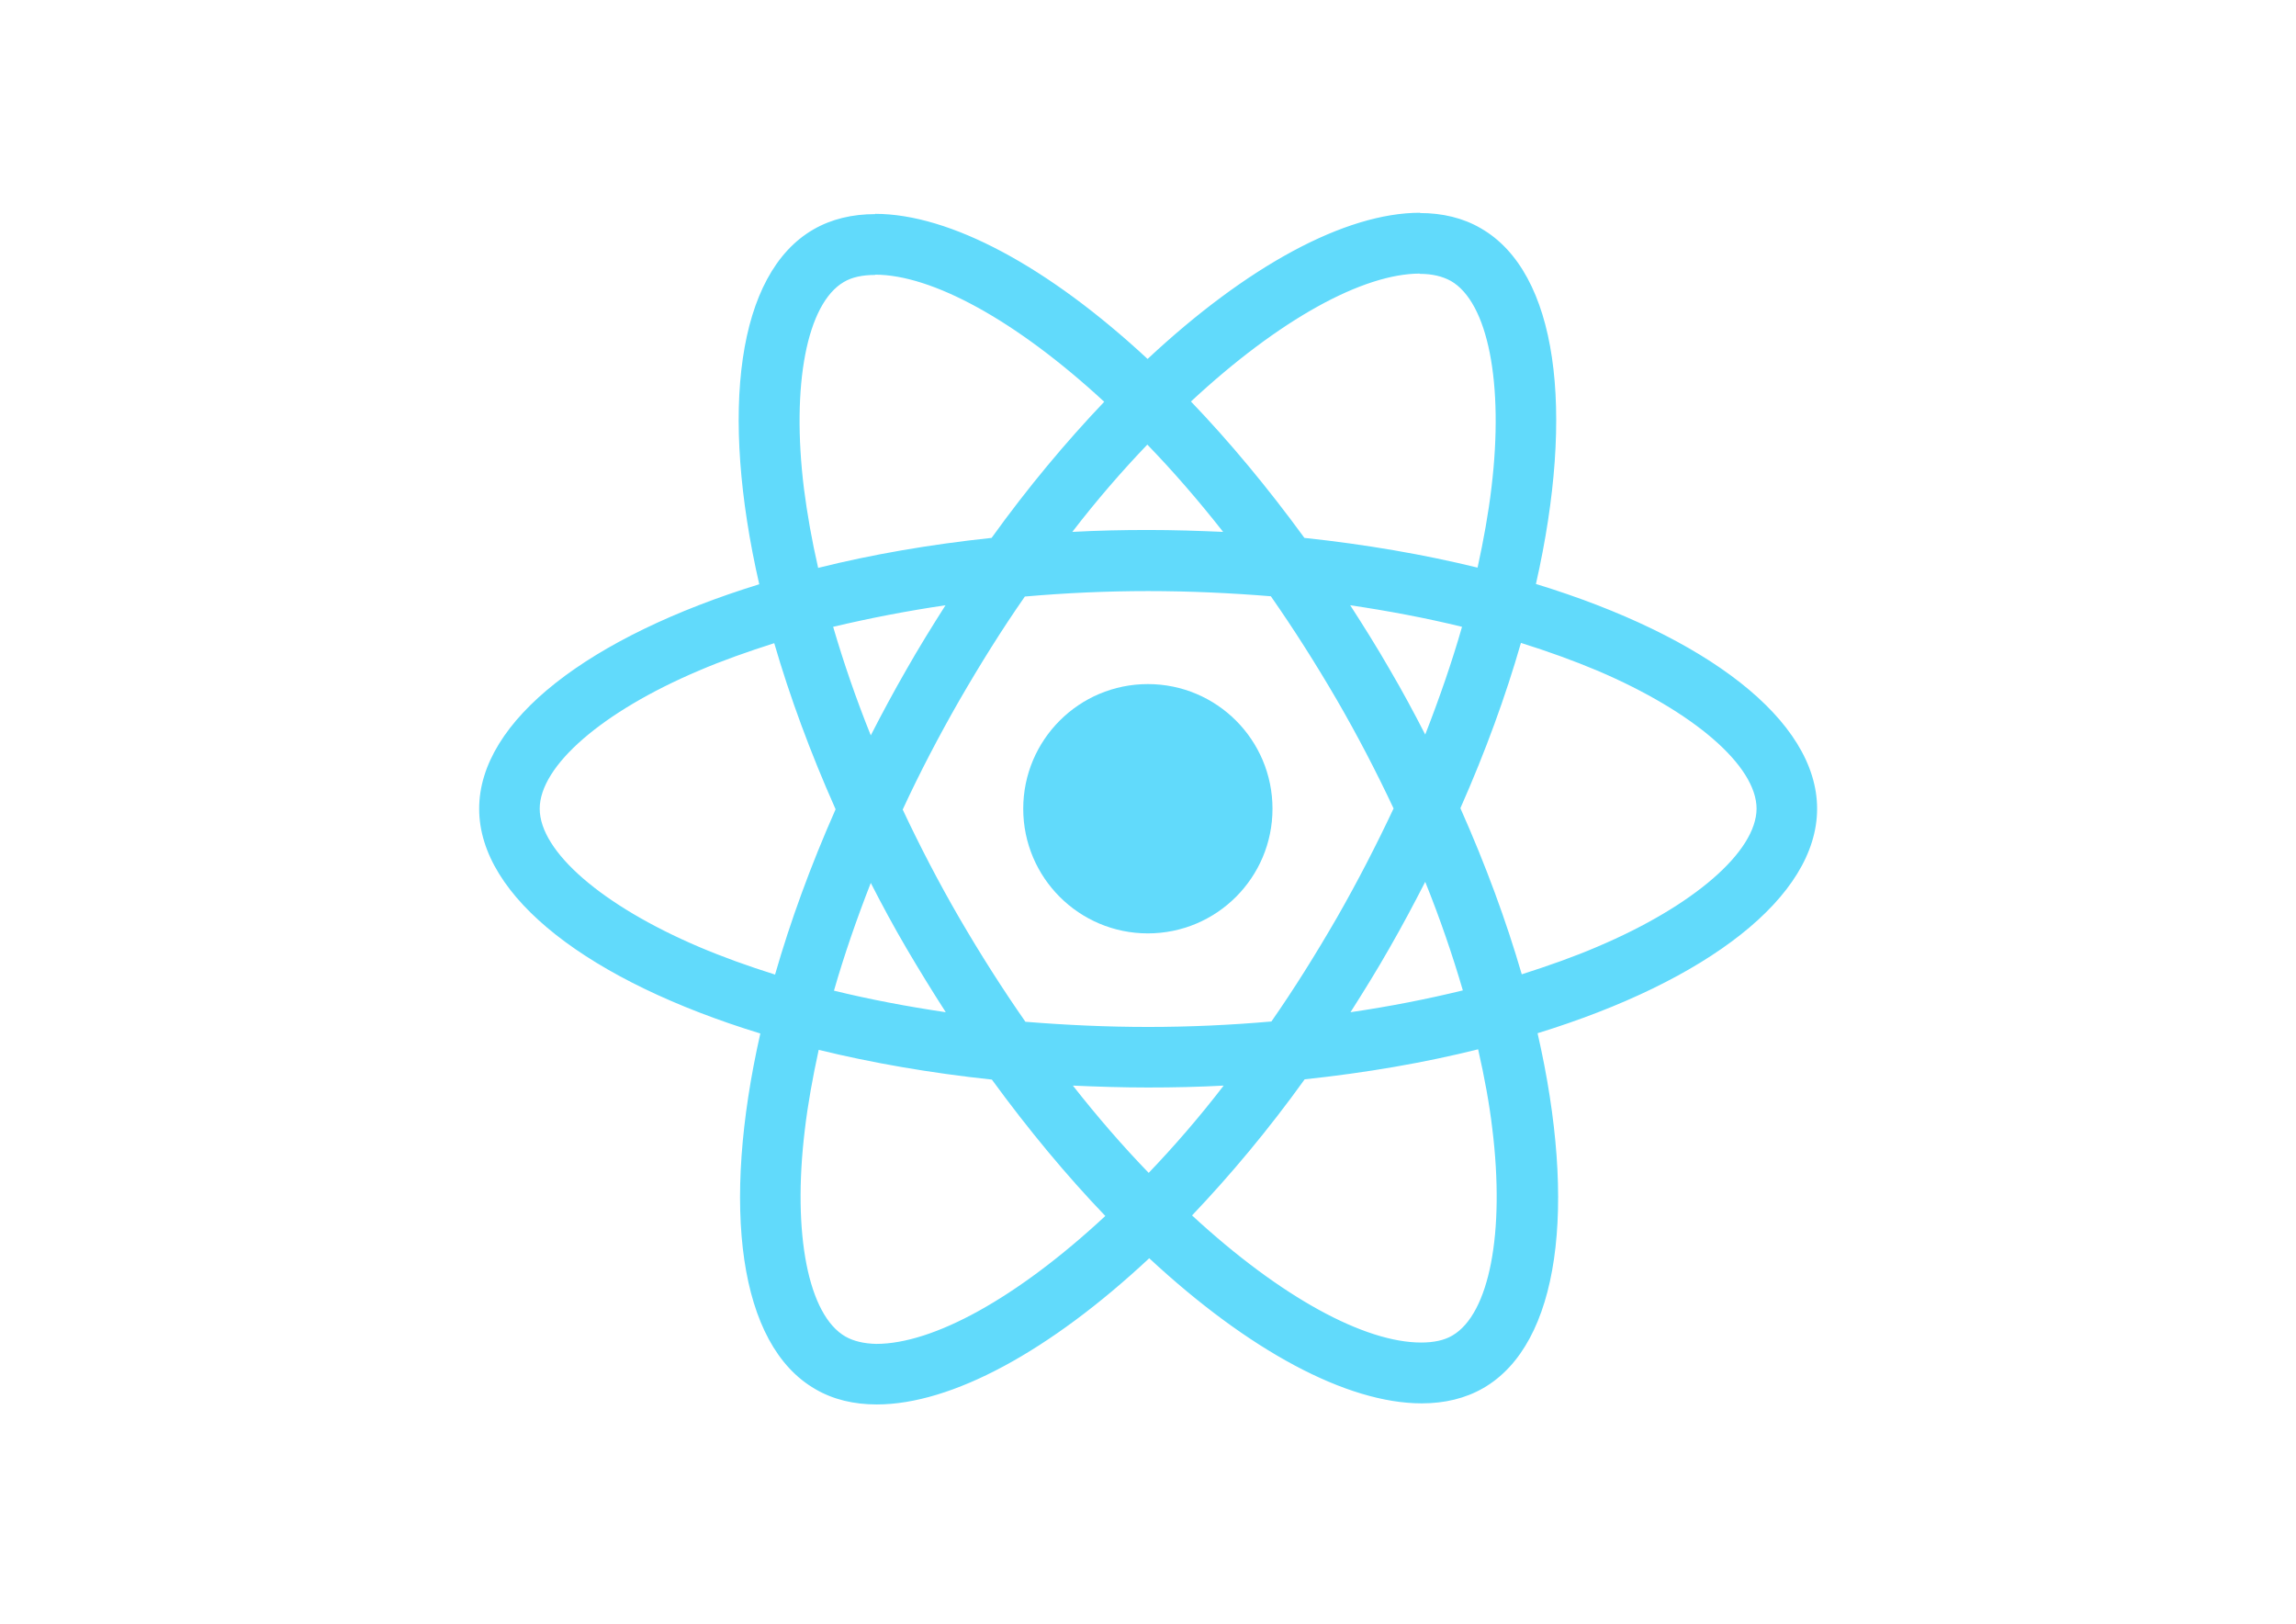
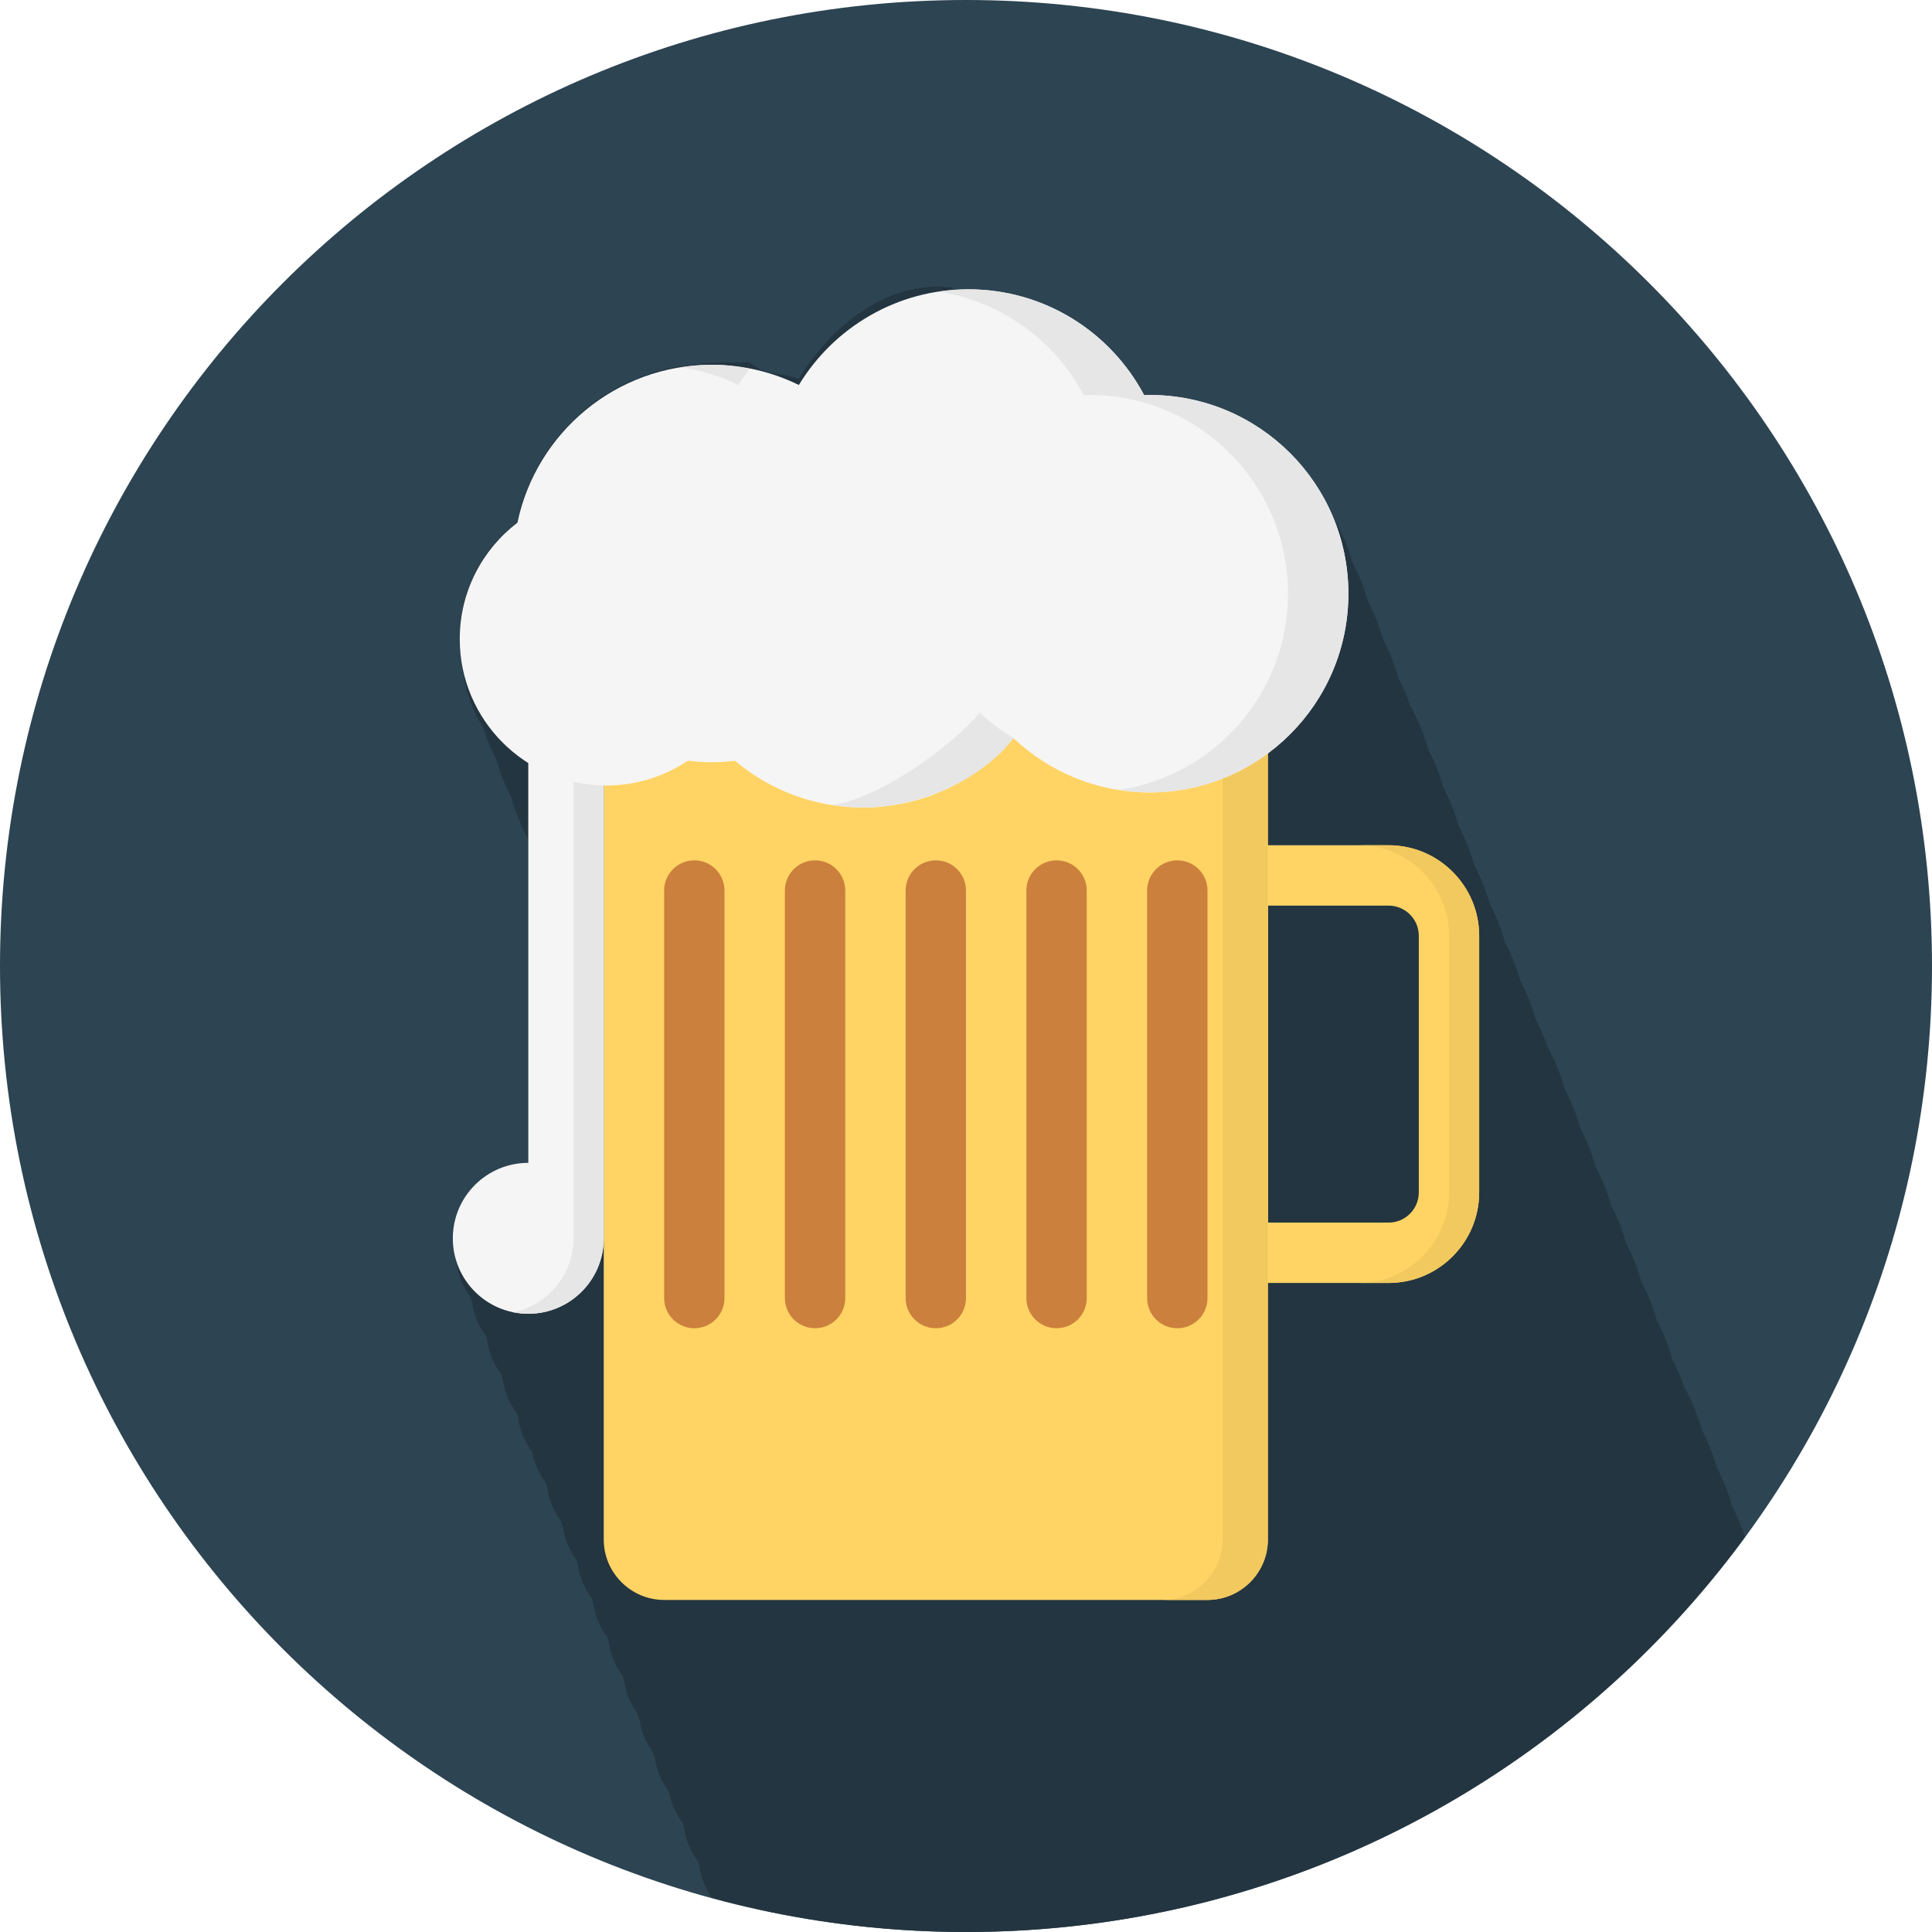
- <svg xmlns="http://www.w3.org/2000/svg" viewBox="0 0 841.9 595.3">
-   <g fill="#61DAFB">
-     <path d="M666.3 296.5c0-32.5-40.7-63.3-103.1-82.4 14.4-63.6 8-114.2-20.2-130.4-6.5-3.8-14.1-5.6-22.4-5.6v22.3c4.6 0 8.3.9 11.4 2.6 13.6 7.8 19.5 37.5 14.9 75.7-1.1 9.4-2.9 19.3-5.1 29.4-19.6-4.8-41-8.5-63.5-10.9-13.5-18.5-27.5-35.3-41.6-50 32.6-30.3 63.2-46.9 84-46.9V78c-27.5 0-63.5 19.6-99.9 53.6-36.4-33.8-72.4-53.2-99.9-53.2v22.3c20.7 0 51.4 16.5 84 46.6-14 14.7-28 31.4-41.3 49.9-22.6 2.4-44 6.1-63.6 11-2.3-10-4-19.7-5.2-29-4.7-38.2 1.1-67.9 14.6-75.8 3-1.8 6.9-2.6 11.5-2.6V78.5c-8.4 0-16 1.8-22.6 5.6-28.1 16.2-34.4 66.7-19.9 130.1-62.2 19.2-102.7 49.9-102.7 82.3 0 32.5 40.7 63.3 103.1 82.4-14.4 63.6-8 114.2 20.2 130.4 6.5 3.8 14.1 5.6 22.5 5.6 27.5 0 63.5-19.6 99.9-53.6 36.4 33.8 72.4 53.2 99.9 53.2 8.4 0 16-1.8 22.6-5.6 28.1-16.2 34.4-66.7 19.9-130.1 62-19.1 102.5-49.9 102.5-82.3zm-130.2-66.7c-3.7 12.9-8.3 26.2-13.5 39.5-4.1-8-8.4-16-13.1-24-4.6-8-9.5-15.8-14.4-23.4 14.2 2.1 27.9 4.7 41 7.9zm-45.8 106.5c-7.8 13.5-15.8 26.3-24.1 38.2-14.9 1.3-30 2-45.2 2-15.1 0-30.2-.7-45-1.9-8.3-11.9-16.4-24.6-24.2-38-7.6-13.1-14.5-26.4-20.8-39.8 6.2-13.4 13.2-26.8 20.7-39.9 7.8-13.5 15.8-26.3 24.1-38.2 14.9-1.3 30-2 45.2-2 15.1 0 30.2.7 45 1.9 8.3 11.9 16.4 24.6 24.2 38 7.6 13.1 14.5 26.4 20.8 39.8-6.3 13.4-13.2 26.8-20.7 39.9zm32.3-13c5.4 13.4 10 26.8 13.8 39.8-13.1 3.2-26.9 5.9-41.2 8 4.9-7.7 9.8-15.6 14.4-23.7 4.6-8 8.9-16.1 13-24.1zM421.2 430c-9.3-9.6-18.6-20.3-27.8-32 9 .4 18.2.7 27.5.7 9.4 0 18.7-.2 27.8-.7-9 11.7-18.3 22.4-27.5 32zm-74.4-58.9c-14.2-2.1-27.9-4.7-41-7.9 3.7-12.9 8.3-26.2 13.5-39.5 4.1 8 8.4 16 13.1 24 4.7 8 9.5 15.8 14.4 23.4zM420.7 163c9.3 9.6 18.6 20.3 27.8 32-9-.4-18.2-.7-27.5-.7-9.4 0-18.7.2-27.8.7 9-11.7 18.3-22.4 27.5-32zm-74 58.9c-4.9 7.7-9.8 15.6-14.4 23.7-4.6 8-8.9 16-13 24-5.4-13.4-10-26.8-13.8-39.8 13.1-3.1 26.9-5.8 41.2-7.9zm-90.5 125.2c-35.4-15.1-58.3-34.9-58.3-50.6 0-15.7 22.9-35.6 58.3-50.6 8.6-3.7 18-7 27.7-10.1 5.7 19.6 13.2 40 22.5 60.9-9.2 20.8-16.6 41.1-22.2 60.6-9.9-3.1-19.3-6.5-28-10.2zM310 490c-13.6-7.8-19.5-37.5-14.9-75.7 1.1-9.4 2.9-19.3 5.1-29.4 19.6 4.8 41 8.5 63.5 10.9 13.5 18.5 27.5 35.3 41.6 50-32.6 30.3-63.2 46.9-84 46.9-4.5-.1-8.3-1-11.3-2.7zm237.2-76.2c4.7 38.2-1.1 67.9-14.6 75.8-3 1.8-6.9 2.6-11.5 2.6-20.7 0-51.4-16.5-84-46.6 14-14.7 28-31.4 41.3-49.9 22.6-2.4 44-6.1 63.6-11 2.3 10.1 4.1 19.8 5.2 29.1zm38.5-66.7c-8.6 3.7-18 7-27.7 10.1-5.7-19.6-13.2-40-22.5-60.9 9.2-20.8 16.6-41.1 22.2-60.6 9.9 3.1 19.3 6.5 28.1 10.2 35.4 15.1 58.3 34.9 58.3 50.6-.1 15.7-23 35.6-58.4 50.6zM320.8 78.4z" />
-     <circle cx="420.9" cy="296.5" r="45.7" />
-     <path d="M520.5 78.1z" />
+ <svg xmlns="http://www.w3.org/2000/svg" version="1.1" id="Layer_1" x="0px" y="0px" viewBox="0 0 512 512" style="enable-background:new 0 0 512 512;" xml:space="preserve">
+   <circle style="fill:#2D4452;" cx="256" cy="256" r="256" />
+   <path style="fill:#233540;" d="M462.42,407.36c-0.916-2.816-1.992-5.564-3.364-8.148c-1.008-3.576-2.364-7-4.068-10.224  c-1.008-3.58-2.364-7-4.068-10.224c-1.112-3.944-2.64-7.72-4.596-11.232c-0.876-2.524-1.916-4.968-3.14-7.3  c-1.012-3.576-2.364-6.996-4.068-10.22c-1.008-3.58-2.372-7.012-4.08-10.24c-1.008-3.576-2.36-6.992-4.064-10.22  c-1.008-3.572-2.36-6.988-4.068-10.212c-1.008-3.576-2.36-6.996-4.064-10.22c-1.008-3.584-2.364-7.008-4.072-10.24  c-1.008-3.576-2.368-7-4.072-10.224c-1.108-3.948-2.636-7.724-4.588-11.24c-0.88-2.524-1.916-4.964-3.144-7.292  c-1.008-3.58-2.364-7-4.072-10.232c-1.012-3.576-2.368-7-4.072-10.224c-1.008-3.572-2.36-6.988-4.06-10.208  c-1.008-3.584-2.372-7.02-4.084-10.252c-1.008-3.572-2.364-6.992-4.064-10.212c-1.008-3.576-2.36-6.992-4.068-10.212  c-1.008-3.584-2.364-7.008-4.072-10.24c-1.112-3.952-2.636-7.736-4.596-11.252c-0.876-2.512-1.912-4.944-3.136-7.264  c-1.004-3.576-2.364-6.992-4.064-10.216c-1.008-3.584-2.364-7.012-4.072-10.248c-1.008-3.576-2.364-7-4.076-10.224  c-1.248-4.432-3.06-8.612-5.368-12.496c-7.98-18.928-26.712-32.224-48.548-32.224c-0.488,0-0.96,0.06-1.444,0.076  c-8.836-16.692-26.356-28.076-46.556-28.076c-1.34,0-2.66,0.068-3.976,0.16c-0.084,0.008-0.164-0.624-0.252-0.616  c-1.252,0.092-2.504-0.212-3.74-0.212c-0.004,0-0.008,0-0.012,0c-15.68,0-29.068,11.5-36.992,24.524  c-4.08-1.988-8.468-0.524-13.044-4.524c-0.012,0-0.024,0-0.032,0c-1.572,0-3.144,0.28-4.756,0.116  c-1.708-0.196-3.436,0.124-5.2,0.124c-1.416,0-2.8,0.272-4.184,0.392c-23.484,1.852-42.64,19.208-47.36,41.764  c-9.276,7.092-15.288,18.296-15.288,30.884c0,2.312,0.272,4.552,0.66,6.752c0.592,6.08,2.432,11.684,5.468,16.564  c0.26,0.812,0.532,1.612,0.848,2.404c0.736,2.084,1.632,4.084,2.664,6c0.408,1.508,0.892,2.972,1.468,4.404  c0.712,1.988,1.564,3.912,2.544,5.752c0.416,1.6,0.94,3.156,1.564,4.664c0.728,2.02,1.584,3.96,2.584,5.82  c0.104,0.416,0.24,0.82,0.364,1.232v85.304c-11.048,0-20,8.952-20,20c0,1.688,0.276,3.296,0.672,4.864  c0.092,0.676,0.248,1.332,0.416,1.984c0.476,3.28,1.792,6.28,3.716,8.852c0.084,0.476,0.244,0.92,0.36,1.388  c0.476,3.272,1.792,6.268,3.708,8.836c0.084,0.48,0.248,0.932,0.364,1.408c0.48,3.26,1.792,6.252,3.712,8.824  c0.084,0.484,0.244,0.936,0.364,1.416c0.48,3.256,1.788,6.248,3.704,8.8c0.084,0.496,0.248,0.964,0.368,1.444  c0.48,3.252,1.796,6.228,3.704,8.776c0.544,3.08,1.852,5.88,3.66,8.304c0.084,0.464,0.244,0.908,0.352,1.356  c0.48,3.288,1.796,6.296,3.724,8.876c0.084,0.472,0.24,0.916,0.36,1.388c0.476,3.268,1.792,6.264,3.704,8.832  c0.084,0.488,0.252,0.944,0.368,1.416c0.48,3.26,1.796,6.248,3.708,8.804c0.084,0.484,0.244,0.94,0.364,1.416  c0.48,3.256,1.792,6.248,3.708,8.808c0.084,0.488,0.248,0.94,0.364,1.416c0.476,3.256,1.792,6.248,3.708,8.804  c0.084,0.492,0.248,0.952,0.368,1.432c0.472,3.252,1.788,6.232,3.708,8.788c0.084,0.492,0.24,0.96,0.364,1.44  c0.476,3.252,1.792,6.224,3.708,8.78c0.084,0.5,0.244,0.972,0.368,1.456c0.476,3.244,1.788,6.212,3.704,8.76  c0.54,3.072,1.848,5.872,3.66,8.3c0.084,0.484,0.244,0.936,0.364,1.416c0.48,3.26,1.792,6.252,3.708,8.808  c0.084,0.484,0.244,0.936,0.36,1.412c0.44,3.016,1.62,5.772,3.3,8.208c21.472,5.888,44.032,9.06,67.34,9.06  C340.744,512,415.832,470.796,462.42,407.36z" />
+   <g>
+     <path style="fill:#FFD464;" d="M336,408c0,8.8-7.2,16-16,16H176c-8.8,0-16-7.2-16-16V196c0-8.8,7.2-16,16-16h144   c8.8,0,16,7.2,16,16V408z" />
+     <path style="fill:#FFD464;" d="M368,340h-48V224h48c13.236,0,24,10.764,24,24v68C392,329.236,381.236,340,368,340z M336,324h32   c4.412,0,8-3.588,8-8v-68c0-4.412-3.588-8-8-8h-32V324z" />
  </g>
+   <g>
+     <rect x="328" y="240" style="fill:#F2C95F;" width="8" height="84" />
+     <path style="fill:#F2C95F;" d="M368,224h-8c13.236,0,24,10.764,24,24v68c0,13.236-10.764,24-24,24h8c13.236,0,24-10.764,24-24v-68   C392,234.764,381.236,224,368,224z" />
+     <path style="fill:#F2C95F;" d="M320,180h-12c8.8,0,16,7.2,16,16v212c0,8.8-7.2,16-16,16h12c8.8,0,16-7.2,16-16V196   C336,187.2,328.8,180,320,180z" />
+   </g>
+   <g>
+     <path style="fill:#CC803D;" d="M184,352c-4.416,0-8-3.584-8-8V236c0-4.416,3.584-8,8-8s8,3.584,8,8v108   C192,348.416,188.416,352,184,352z" />
+     <path style="fill:#CC803D;" d="M216,352c-4.416,0-8-3.584-8-8V236c0-4.416,3.584-8,8-8s8,3.584,8,8v108   C224,348.416,220.416,352,216,352z" />
+     <path style="fill:#CC803D;" d="M312,352c-4.416,0-8-3.584-8-8V236c0-4.416,3.584-8,8-8s8,3.584,8,8v108   C320,348.416,316.416,352,312,352z" />
+     <path style="fill:#CC803D;" d="M248,352c-4.416,0-8-3.584-8-8V236c0-4.416,3.584-8,8-8s8,3.584,8,8v108   C256,348.416,252.416,352,248,352z" />
+     <path style="fill:#CC803D;" d="M280,352c-4.416,0-8-3.584-8-8V236c0-4.416,3.584-8,8-8s8,3.584,8,8v108   C288,348.416,284.416,352,280,352z" />
+   </g>
+   <path style="fill:#F5F5F5;" d="M160,192h-20v116.164c-11.048,0-20,8.952-20,20s8.952,20,20,20s20-8.952,20-20  c0-0.056-0.016-0.108-0.016-0.164H160V192z" />
+   <path style="fill:#E6E6E6;" d="M160,192h-8v136h-0.016c0,0.056,0.016,0.108,0.016,0.164c0,9.676-6.872,17.744-16,19.596  c1.292,0.256,2.628,0.404,4,0.404c11.048,0,20-8.952,20-20c0-0.056-0.016-0.108-0.016-0.164H160V192z" />
+   <path style="fill:#F5F5F5;" d="M304.668,104.668c-0.488,0-0.96,0.06-1.444,0.076c-8.836-16.688-26.356-28.076-46.556-28.076  c-19.076,0-35.728,10.176-44.968,25.36c-6.964-3.4-14.756-5.36-23.032-5.36c-25.372,0-46.548,17.948-51.544,41.836  c-9.276,7.096-15.288,18.252-15.288,30.832c0,21.444,17.388,38.832,38.832,38.832c8.012,0,15.452-2.424,21.632-6.584  c2.088,0.252,4.208,0.416,6.368,0.416c2.072,0,4.1-0.148,6.108-0.388c9.16,7.72,20.976,12.388,33.892,12.388  c15.976,0,30.256-7.14,39.916-18.372C278.008,204.516,290.68,210,304.668,210c29.084,0,52.668-23.584,52.668-52.668  S333.752,104.668,304.668,104.668z" />
+   <g>
+     <path style="fill:#E6E6E6;" d="M304.668,104.668c-0.488,0-0.96,0.06-1.444,0.076c-8.836-16.688-26.356-28.076-46.556-28.076   c-2.716,0-5.376,0.232-7.976,0.624c16.752,2.568,30.896,13.016,38.532,27.448c0.484-0.016,0.956-0.08,1.444-0.08   c29.084,0,52.668,23.584,52.668,52.668c0,26.36-19.392,48.136-44.672,51.996c2.612,0.408,5.272,0.672,8.004,0.672   c29.084,0,52.668-23.584,52.668-52.668S333.752,104.668,304.668,104.668z" />
+     <path style="fill:#E6E6E6;" d="M195.7,102.028c0.916-1.492,1.916-2.916,2.956-4.308c-3.248-0.64-6.564-1.052-9.988-1.052   c-2.776,0-5.496,0.252-8.16,0.668C185.872,98.156,190.988,99.728,195.7,102.028z" />
+     <path style="fill:#E6E6E6;" d="M259.68,188.876c-8.032,9.336-26.372,22.532-39.108,24.464c2.644,0.412,5.34,0.664,8.096,0.664   c16.332,0,31.956-8.068,39.956-18.38C265.416,193.676,262.4,191.436,259.68,188.876z" />
+   </g>
+   <g>
+ </g>
+   <g>
+ </g>
+   <g>
+ </g>
+   <g>
+ </g>
+   <g>
+ </g>
+   <g>
+ </g>
+   <g>
+ </g>
+   <g>
+ </g>
+   <g>
+ </g>
+   <g>
+ </g>
+   <g>
+ </g>
+   <g>
+ </g>
+   <g>
+ </g>
+   <g>
+ </g>
+   <g>
+ </g>
</svg>
